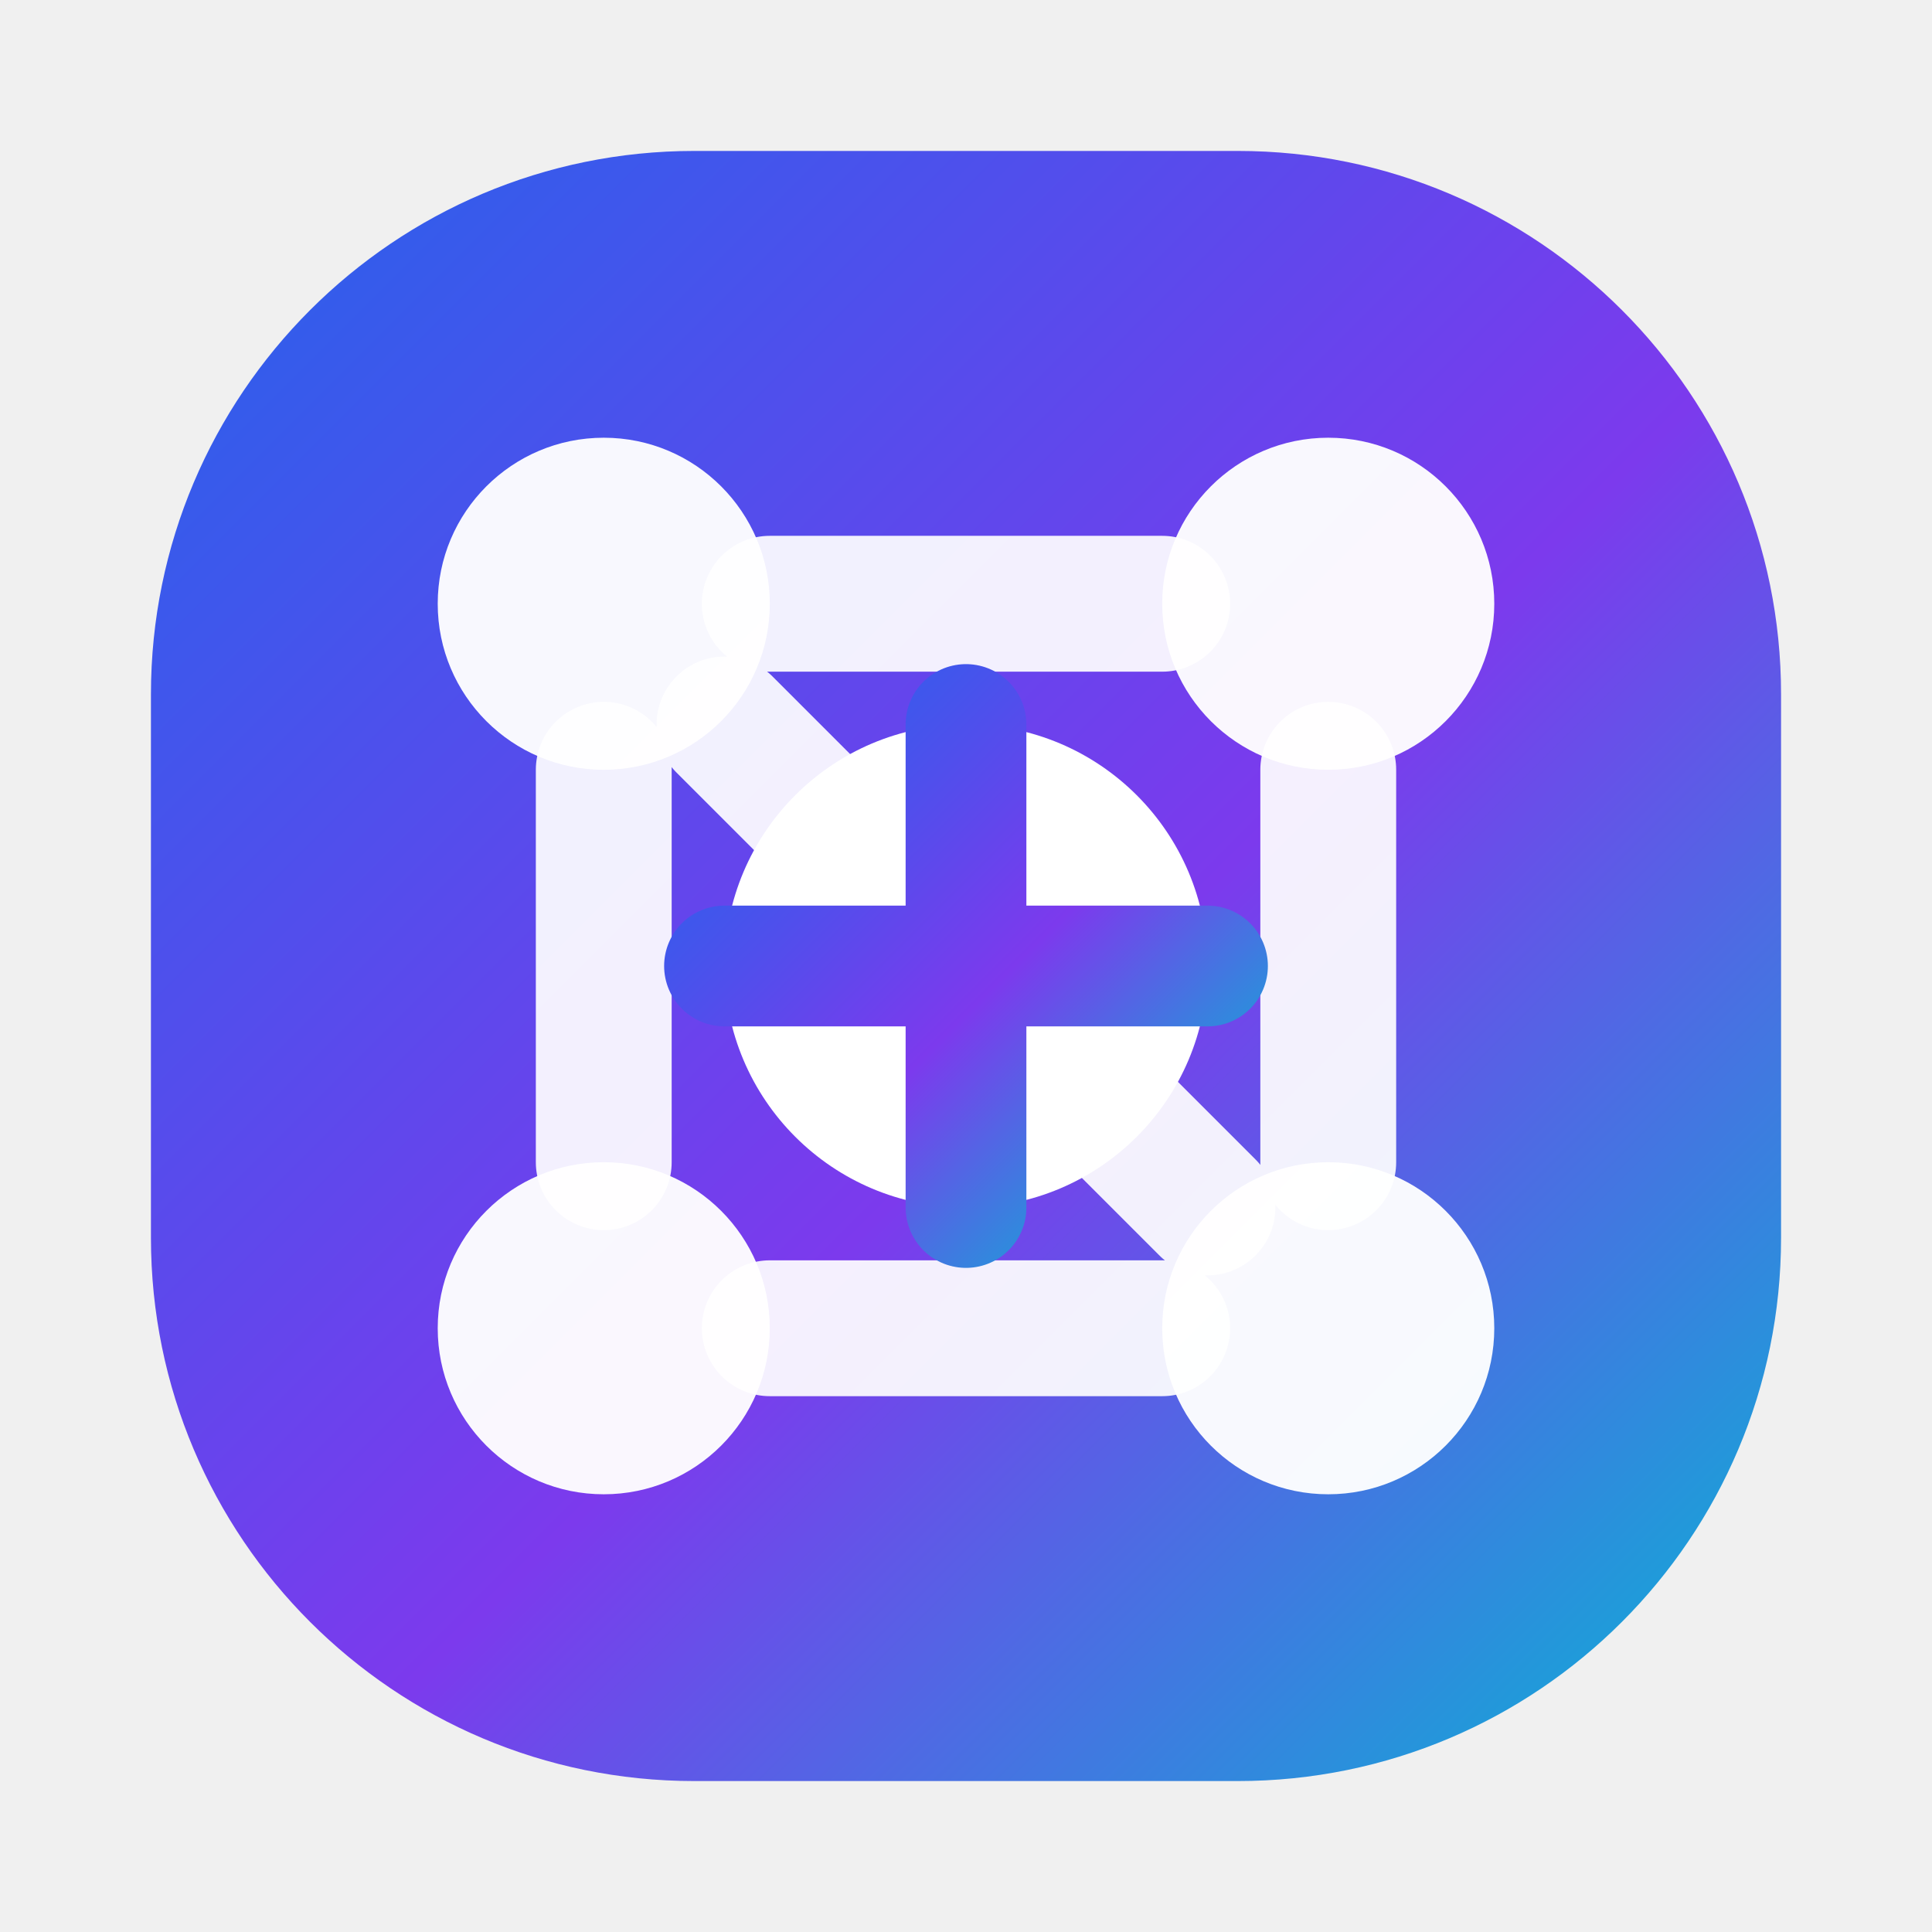
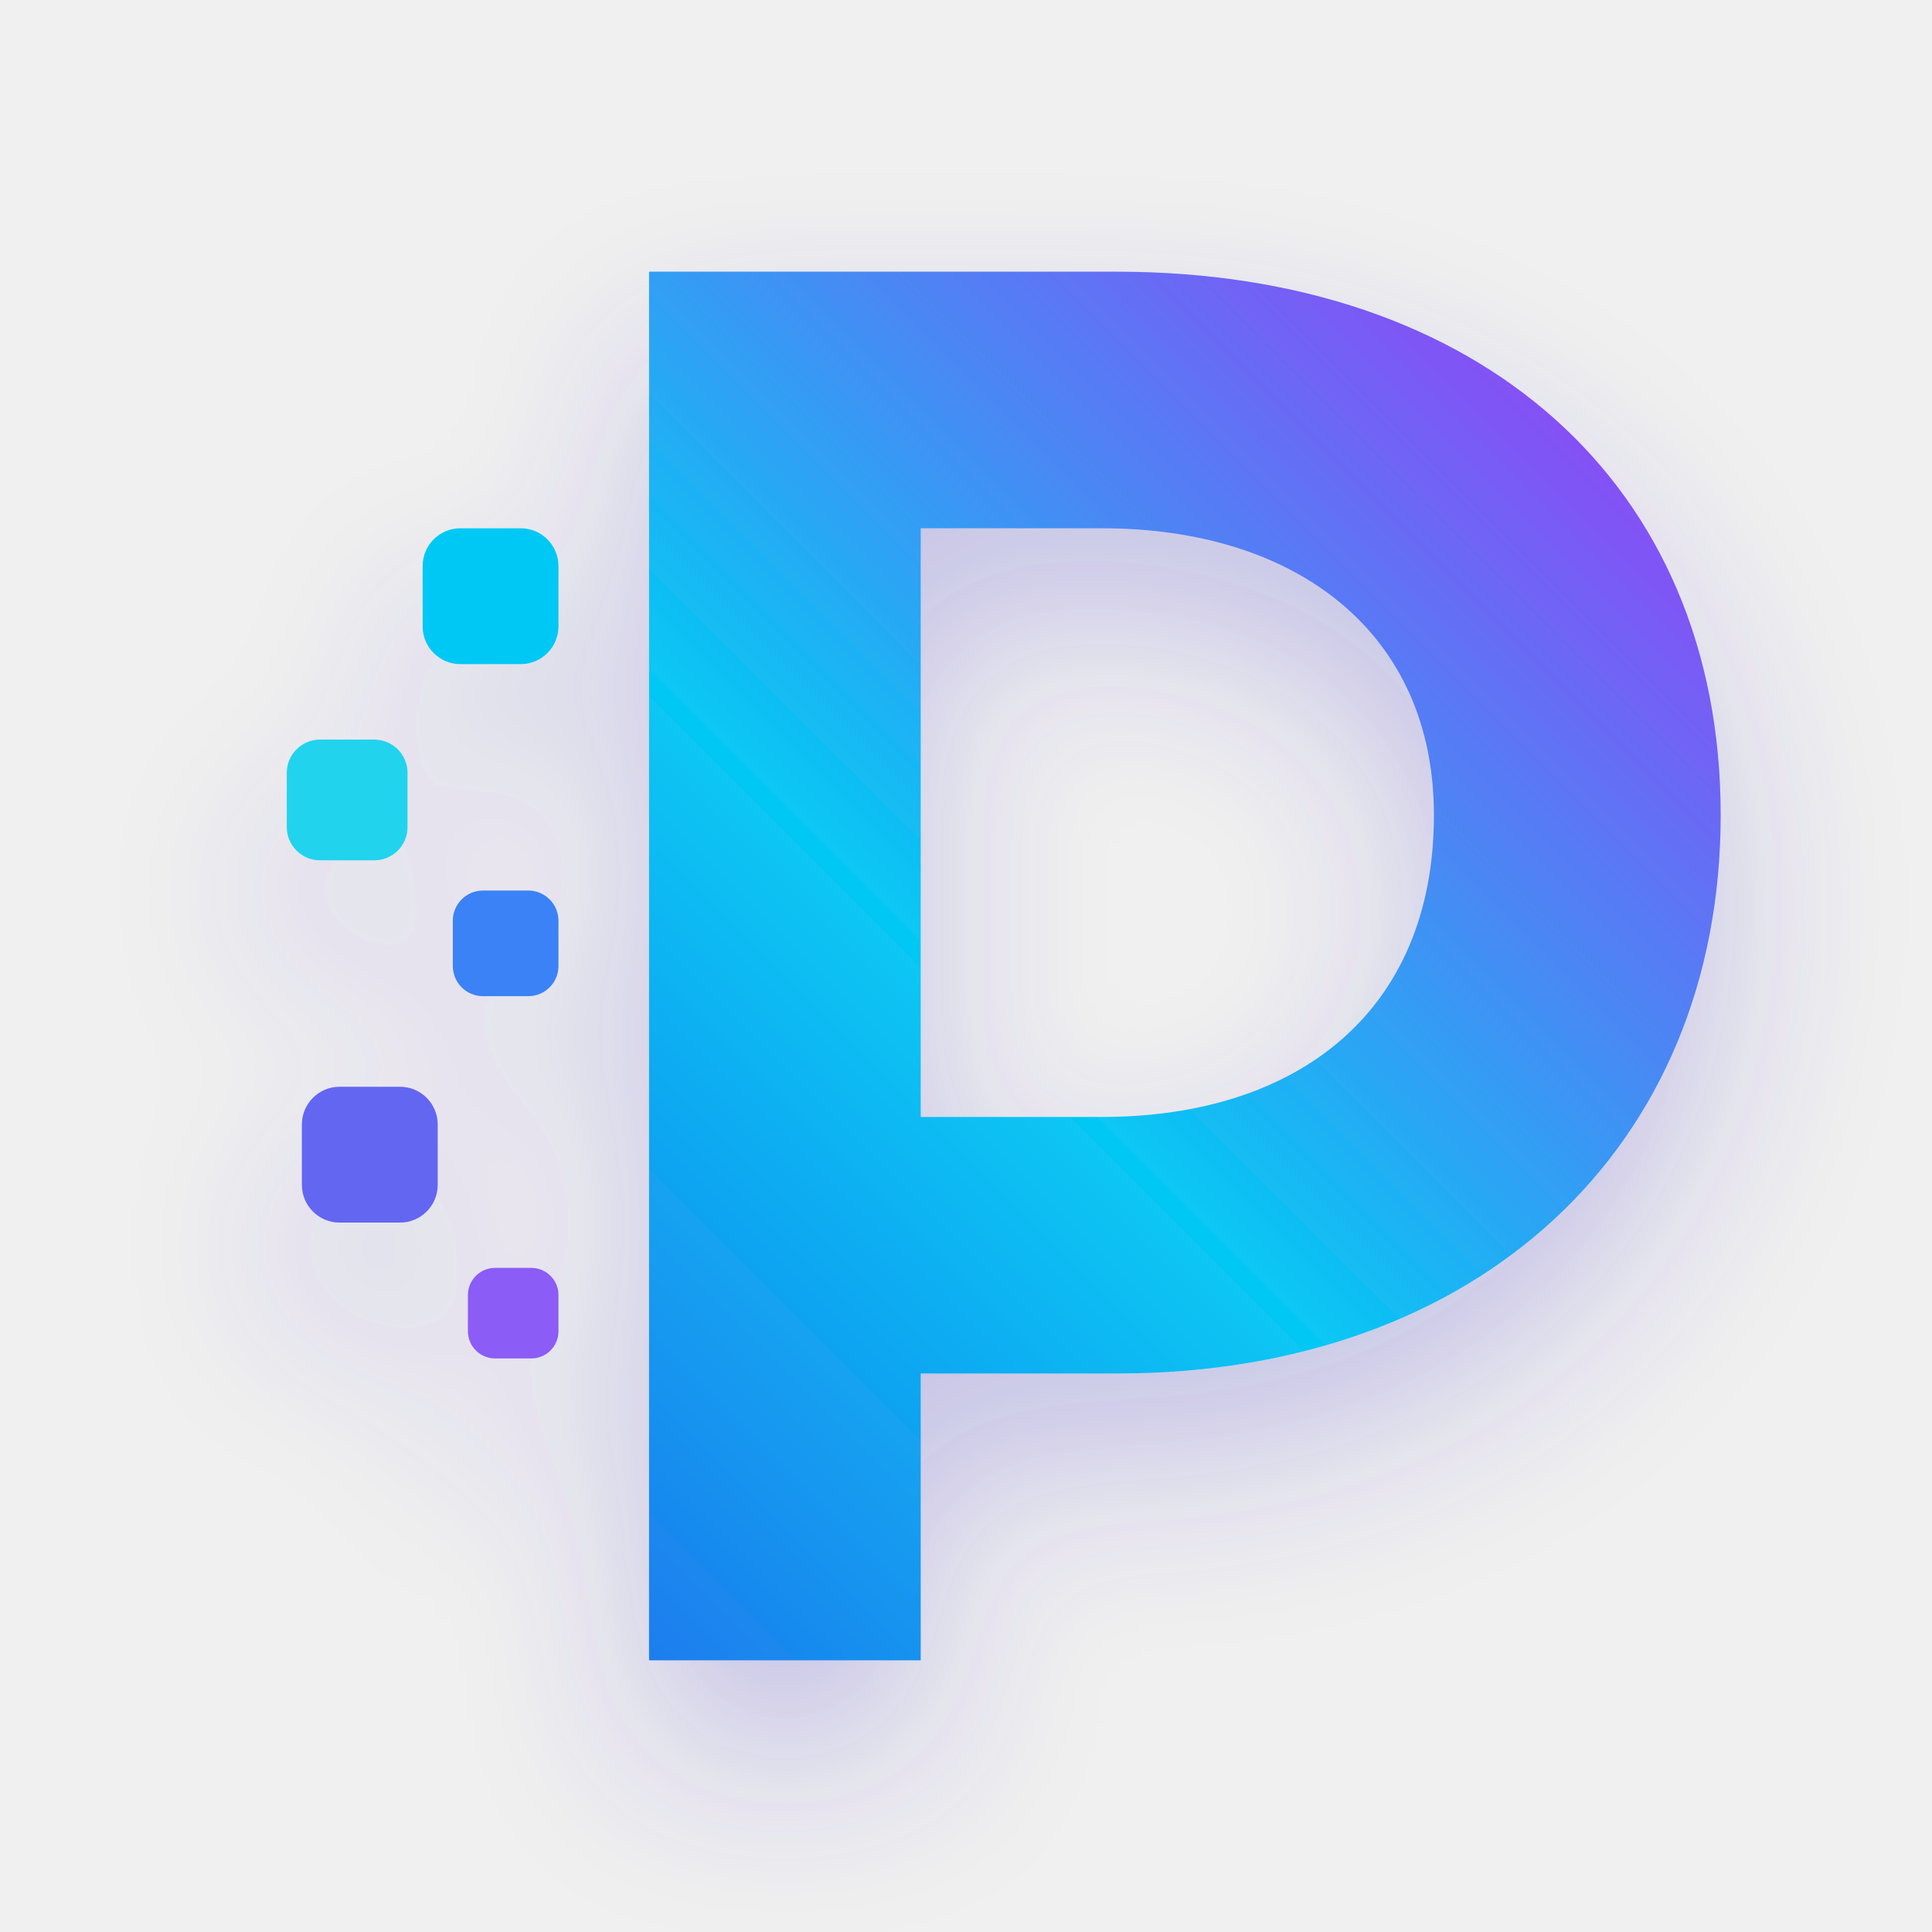
- <svg xmlns="http://www.w3.org/2000/svg" viewBox="0 0 64 64" role="img" aria-label="Central IA">
+ <svg xmlns="http://www.w3.org/2000/svg" viewBox="0 0 128 128" role="img" aria-label="Portal Central IA">
  <defs>
-     <linearGradient id="g" x1="0" y1="0" x2="1" y2="1">
-       <stop stop-color="#2563eb" />
-       <stop offset=".55" stop-color="#7c3aed" />
-       <stop offset="1" stop-color="#06b6d4" />
+     <linearGradient id="pgrad" x1="18" y1="108" x2="110" y2="16" gradientUnits="userSpaceOnUse">
+       <stop offset="0" stop-color="#2563eb" />
+       <stop offset="0.48" stop-color="#06c8f4" />
+       <stop offset="1" stop-color="#a333f5" />
    </linearGradient>
+     <filter id="soft" x="-30%" y="-30%" width="160%" height="160%">
+       <feDropShadow dx="0" dy="6" stdDeviation="6" flood-color="#4338ca" flood-opacity="0.24" />
+     </filter>
  </defs>
-   <rect x="5" y="5" width="54" height="54" rx="18" fill="url(#g)" />
-   <circle cx="20" cy="20" r="5.5" fill="#fff" opacity=".96" />
-   <circle cx="44" cy="20" r="5.5" fill="#fff" opacity=".96" />
-   <circle cx="20" cy="44" r="5.5" fill="#fff" opacity=".96" />
-   <circle cx="44" cy="44" r="5.5" fill="#fff" opacity=".96" />
-   <path d="M25.5 20h13M20 25.5v13M25.5 44h13M44 25.5v13M24 24l16 16" fill="none" stroke="#fff" stroke-width="4.5" stroke-linecap="round" opacity=".92" />
-   <circle cx="32" cy="32" r="8" fill="#fff" />
-   <path d="M32 24v16M24 32h16" stroke="url(#g)" stroke-width="4" stroke-linecap="round" />
+   <g filter="url(#soft)">
+     <path fill="url(#pgrad)" d="M43 18h31c24 0 40 14 40 36 0 22-16 37-40 37H61v19H43V18zm18 17v39h12c13 0 22-7 22-20 0-12-9-19-22-19H61z" />
+     <rect x="28" y="35" width="9" height="9" rx="2.5" fill="#06c8f4" />
+     <rect x="19" y="49" width="8" height="8" rx="2.2" fill="#22d3ee" />
+     <rect x="30" y="59" width="7" height="7" rx="2" fill="#3b82f6" />
+     <rect x="20" y="72" width="9" height="9" rx="2.5" fill="#6366f1" />
+     <rect x="31" y="84" width="6" height="6" rx="1.8" fill="#8b5cf6" />
+   </g>
</svg>
